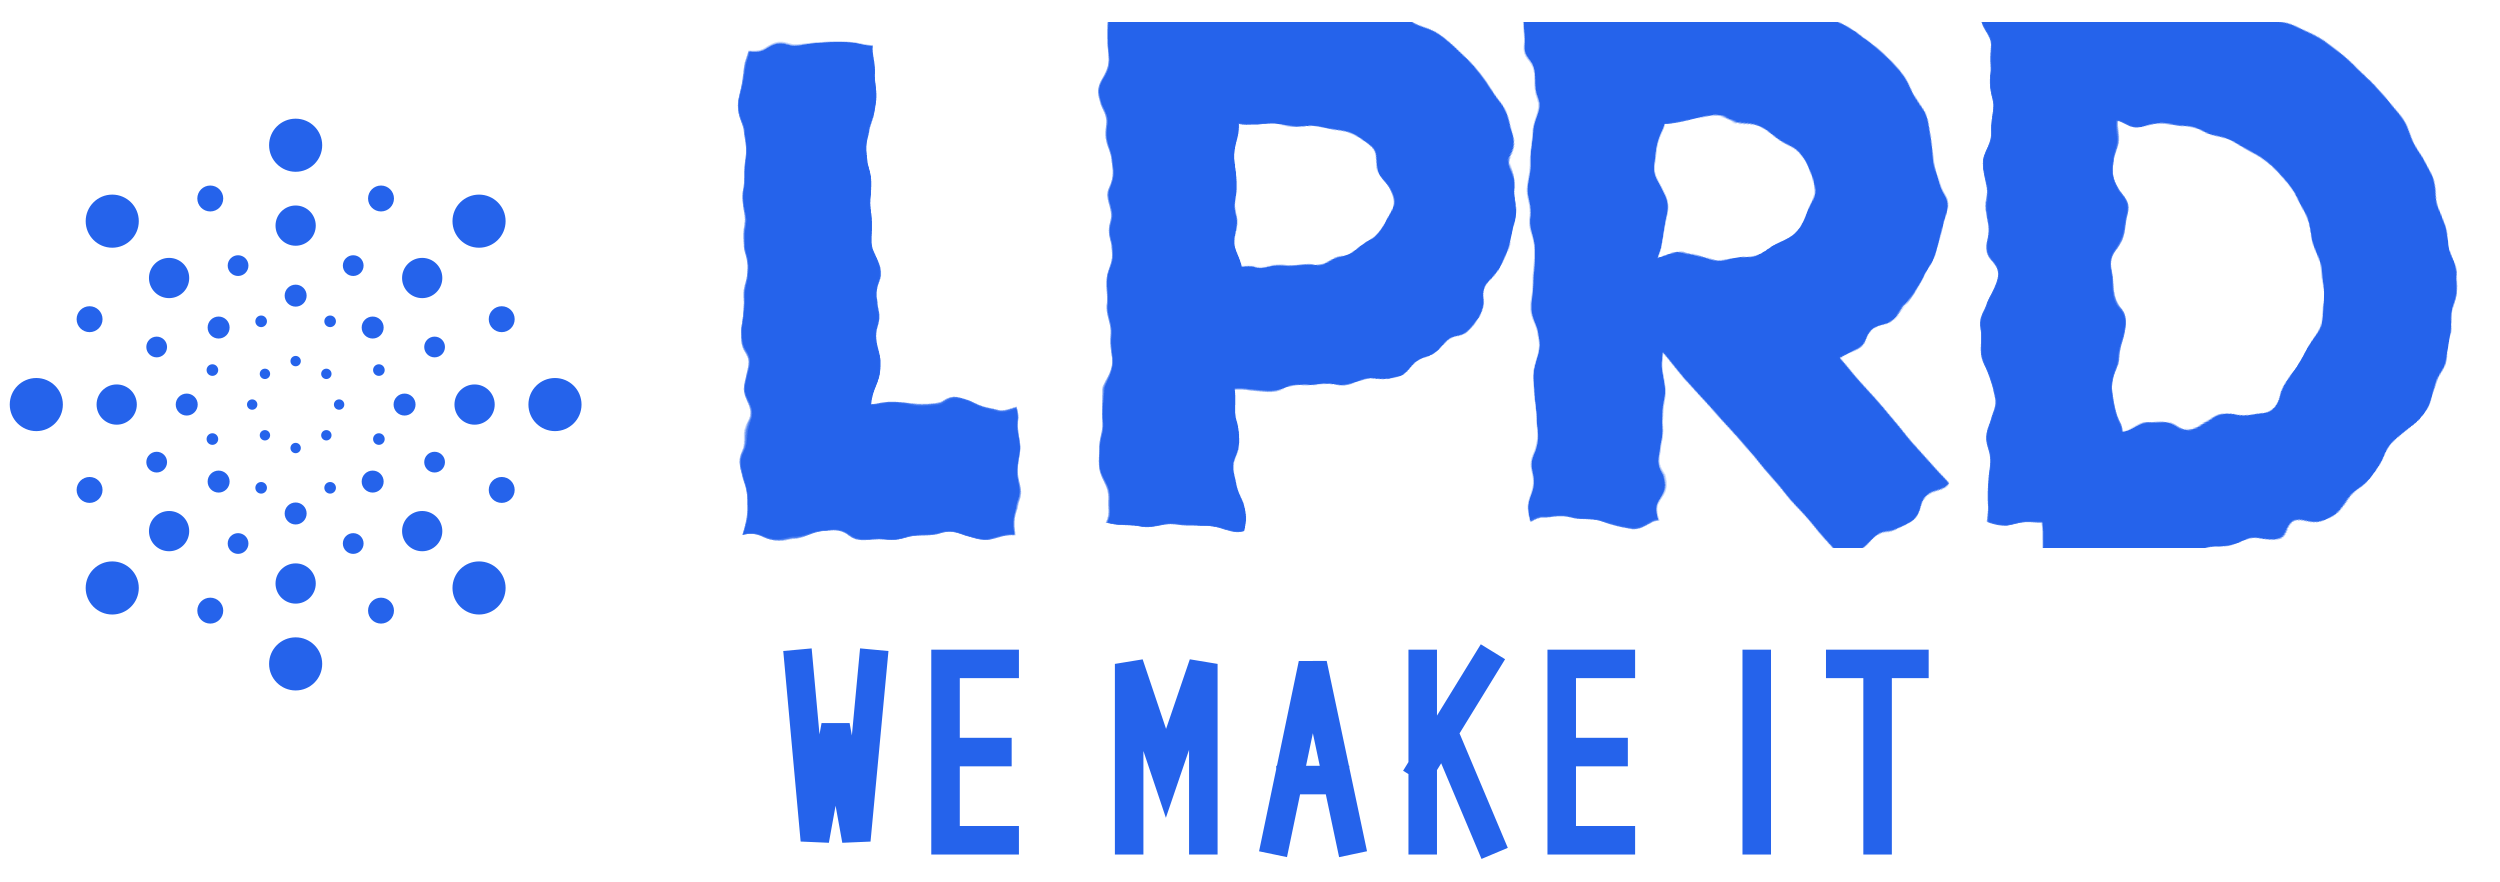
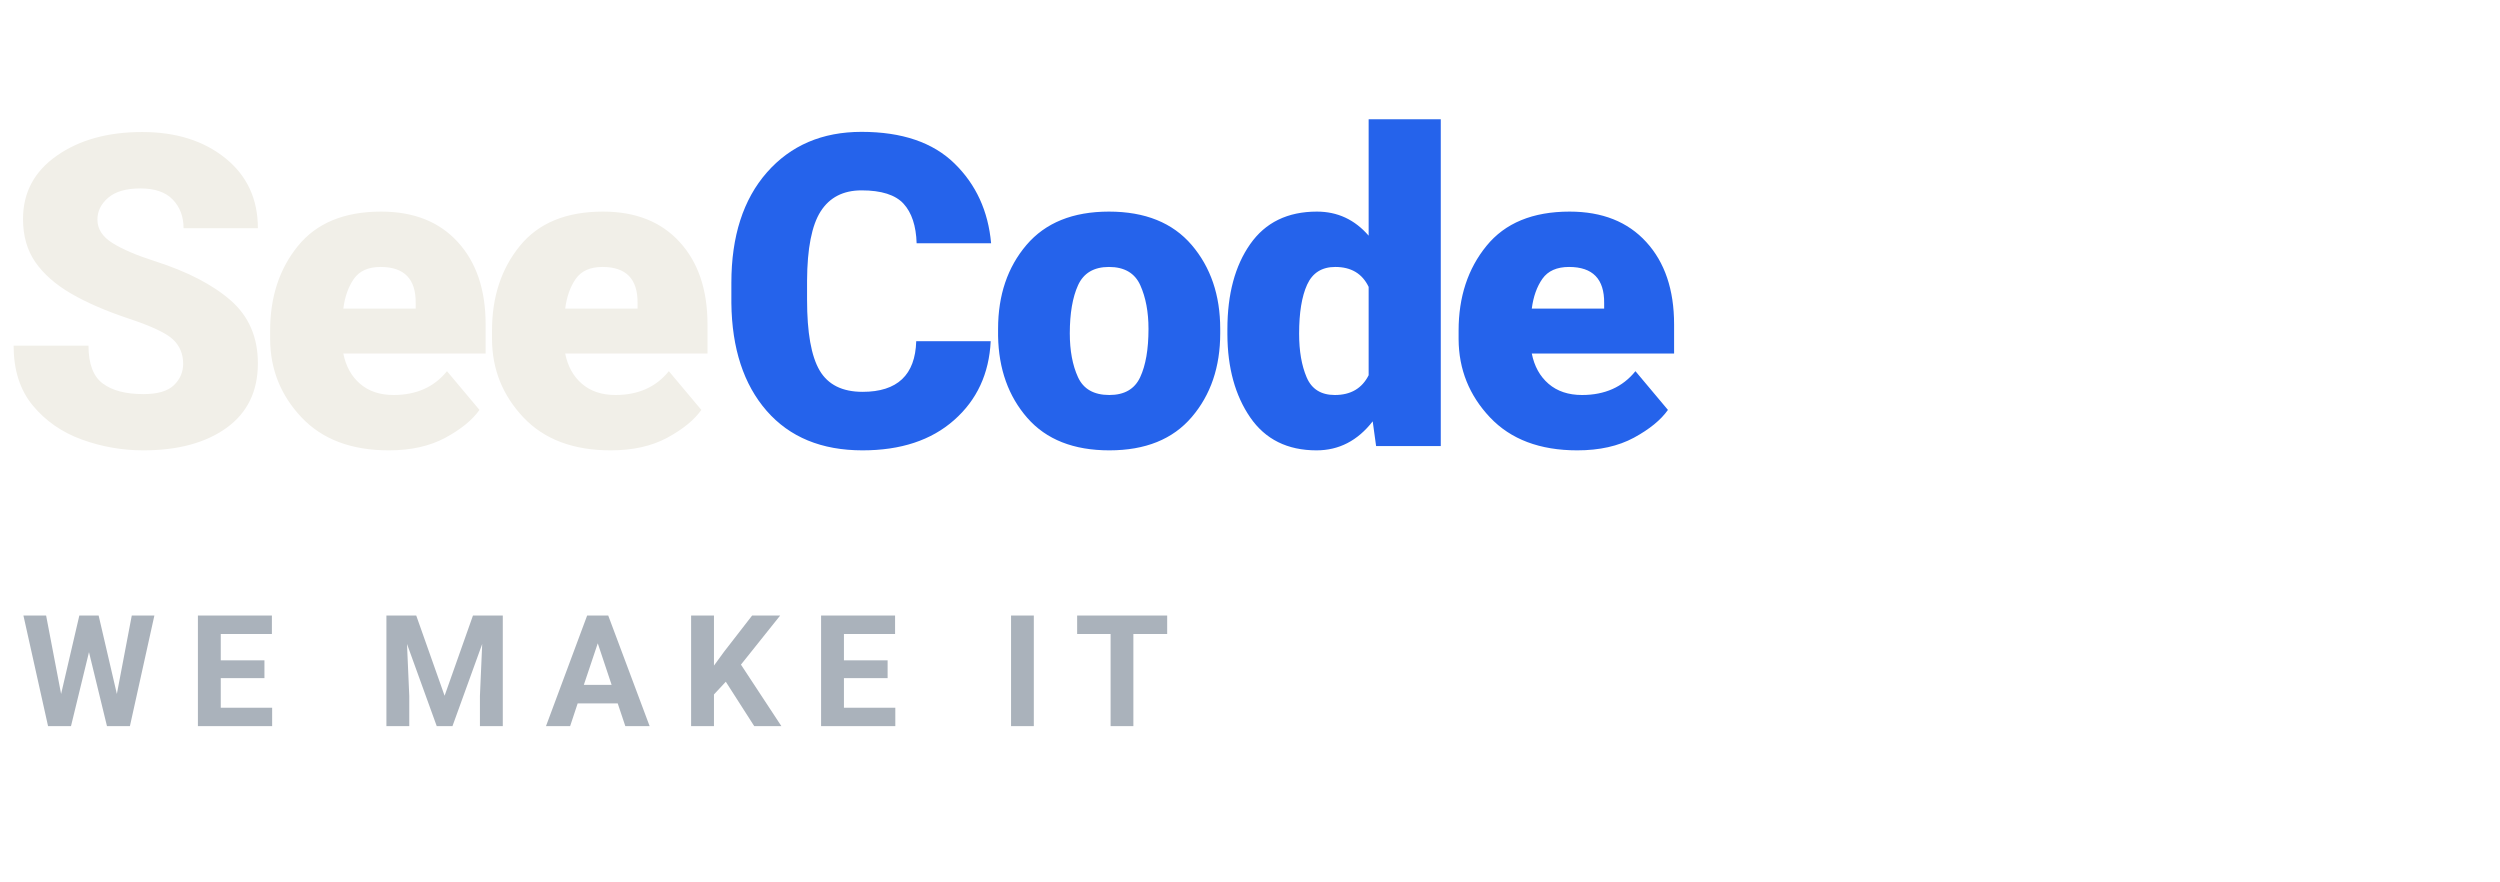
- <svg xmlns="http://www.w3.org/2000/svg" viewBox="0 0 482 170" role="img" aria-label="LPRD — We make it">
-   <defs>
-     <filter id="rough" x="-5%" y="-5%" width="110%" height="110%">
-       <feTurbulence type="fractalNoise" baseFrequency="0.09" numOctaves="2" seed="7" />
-       <feDisplacementMap in="SourceGraphic" scale="6" />
-     </filter>
-   </defs>
-   <g fill="#2563EB">
-     <circle cx="57.00" cy="69.62" r="1.00" />
-     <circle cx="62.92" cy="72.08" r="1.00" />
-     <circle cx="65.38" cy="78.00" r="1.00" />
-     <circle cx="62.92" cy="83.92" r="1.00" />
-     <circle cx="57.00" cy="86.38" r="1.00" />
-     <circle cx="51.08" cy="83.92" r="1.00" />
-     <circle cx="48.62" cy="78.00" r="1.00" />
-     <circle cx="51.08" cy="72.08" r="1.00" />
-     <circle cx="63.65" cy="61.95" r="1.12" />
-     <circle cx="73.05" cy="71.35" r="1.12" />
-     <circle cx="73.05" cy="84.65" r="1.12" />
-     <circle cx="63.65" cy="94.05" r="1.12" />
-     <circle cx="50.35" cy="94.05" r="1.12" />
-     <circle cx="40.95" cy="84.65" r="1.12" />
-     <circle cx="40.95" cy="71.35" r="1.12" />
-     <circle cx="50.35" cy="61.95" r="1.12" />
-     <circle cx="57.00" cy="57.00" r="2.12" />
-     <circle cx="71.85" cy="63.15" r="2.12" />
-     <circle cx="78.00" cy="78.00" r="2.12" />
-     <circle cx="71.85" cy="92.85" r="2.12" />
-     <circle cx="57.00" cy="99.00" r="2.12" />
-     <circle cx="42.15" cy="92.85" r="2.12" />
-     <circle cx="36.00" cy="78.00" r="2.12" />
-     <circle cx="42.15" cy="63.15" r="2.12" />
-     <circle cx="68.10" cy="51.21" r="2.00" />
-     <circle cx="83.79" cy="66.90" r="2.00" />
-     <circle cx="83.79" cy="89.10" r="2.00" />
-     <circle cx="68.10" cy="104.79" r="2.00" />
-     <circle cx="45.90" cy="104.79" r="2.00" />
-     <circle cx="30.21" cy="89.10" r="2.00" />
-     <circle cx="30.21" cy="66.90" r="2.00" />
-     <circle cx="45.90" cy="51.21" r="2.00" />
-     <circle cx="57.00" cy="43.50" r="3.88" />
-     <circle cx="81.40" cy="53.60" r="3.88" />
-     <circle cx="91.50" cy="78.00" r="3.88" />
-     <circle cx="81.40" cy="102.40" r="3.88" />
-     <circle cx="57.00" cy="112.50" r="3.88" />
-     <circle cx="32.60" cy="102.40" r="3.88" />
-     <circle cx="22.50" cy="78.00" r="3.88" />
-     <circle cx="32.60" cy="53.60" r="3.88" />
-     <circle cx="73.46" cy="38.27" r="2.50" />
-     <circle cx="96.73" cy="61.54" r="2.50" />
-     <circle cx="96.73" cy="94.46" r="2.50" />
-     <circle cx="73.46" cy="117.73" r="2.50" />
-     <circle cx="40.54" cy="117.73" r="2.50" />
-     <circle cx="17.27" cy="94.46" r="2.50" />
-     <circle cx="17.27" cy="61.54" r="2.50" />
-     <circle cx="40.54" cy="38.27" r="2.50" />
-     <circle cx="57.00" cy="28.00" r="5.12" />
-     <circle cx="92.36" cy="42.64" r="5.12" />
-     <circle cx="107.00" cy="78.00" r="5.12" />
-     <circle cx="92.36" cy="113.36" r="5.12" />
-     <circle cx="57.00" cy="128.00" r="5.12" />
-     <circle cx="21.64" cy="113.36" r="5.12" />
-     <circle cx="7.00" cy="78.00" r="5.12" />
-     <circle cx="21.64" cy="42.64" r="5.12" />
-   </g>
-   <g transform="translate(142 3)">
-     <path d="M14 6V88H54 M84 98V8H102C130 8 138 20 138 34C138 50 126 60 102 60H86 M166 98V8H184C210 8 220 20 220 34C220 48 210 57 190 59L224 98 M254 98V8H268C306 8 318 32 318 53C318 76 304 92 268 92H252" fill="none" stroke="#2563EB" stroke-width="25" stroke-linejoin="miter" filter="url(#rough)" />
-   </g>
-   <path transform="translate(154 128)" d="M0.0 0L3.1 34L7.1 11.9L11.1 34L14.3 0 M39.7 0H28.3V34H39.7M28.3 17.0H38.3 M63.7 34V0L70.8 21.1L78.0 0V34 M92.0 34L99.1 0L106.3 34M94.8 22.4H103.4 M120.3 0V34M132.4 0L120.3 19.7M124.5 13.6L133.1 34 M158.5 0H147.1V34H158.5M147.1 17.0H157.1 M184.7 0V34 M200.8 0H215.1M208.0 0V34" fill="none" stroke="#2563EB" stroke-width="5.5" stroke-linecap="square" />
+ <svg xmlns="http://www.w3.org/2000/svg" viewBox="0 0 482 170" role="img" aria-label="SeeCode — We make it">
+   <text x="0" y="86" font-family="system-ui,-apple-system,'Segoe UI',Roboto,sans-serif" font-weight="800" font-size="84" letter-spacing="-3" fill="#F1EFE8">See<tspan fill="#2563EB">Code</tspan>
+   </text>
+   <text x="4" y="140" font-family="system-ui,-apple-system,'Segoe UI',Roboto,sans-serif" font-weight="600" font-size="30" letter-spacing="6" fill="#AAB2BB">WE MAKE IT</text>
</svg>
